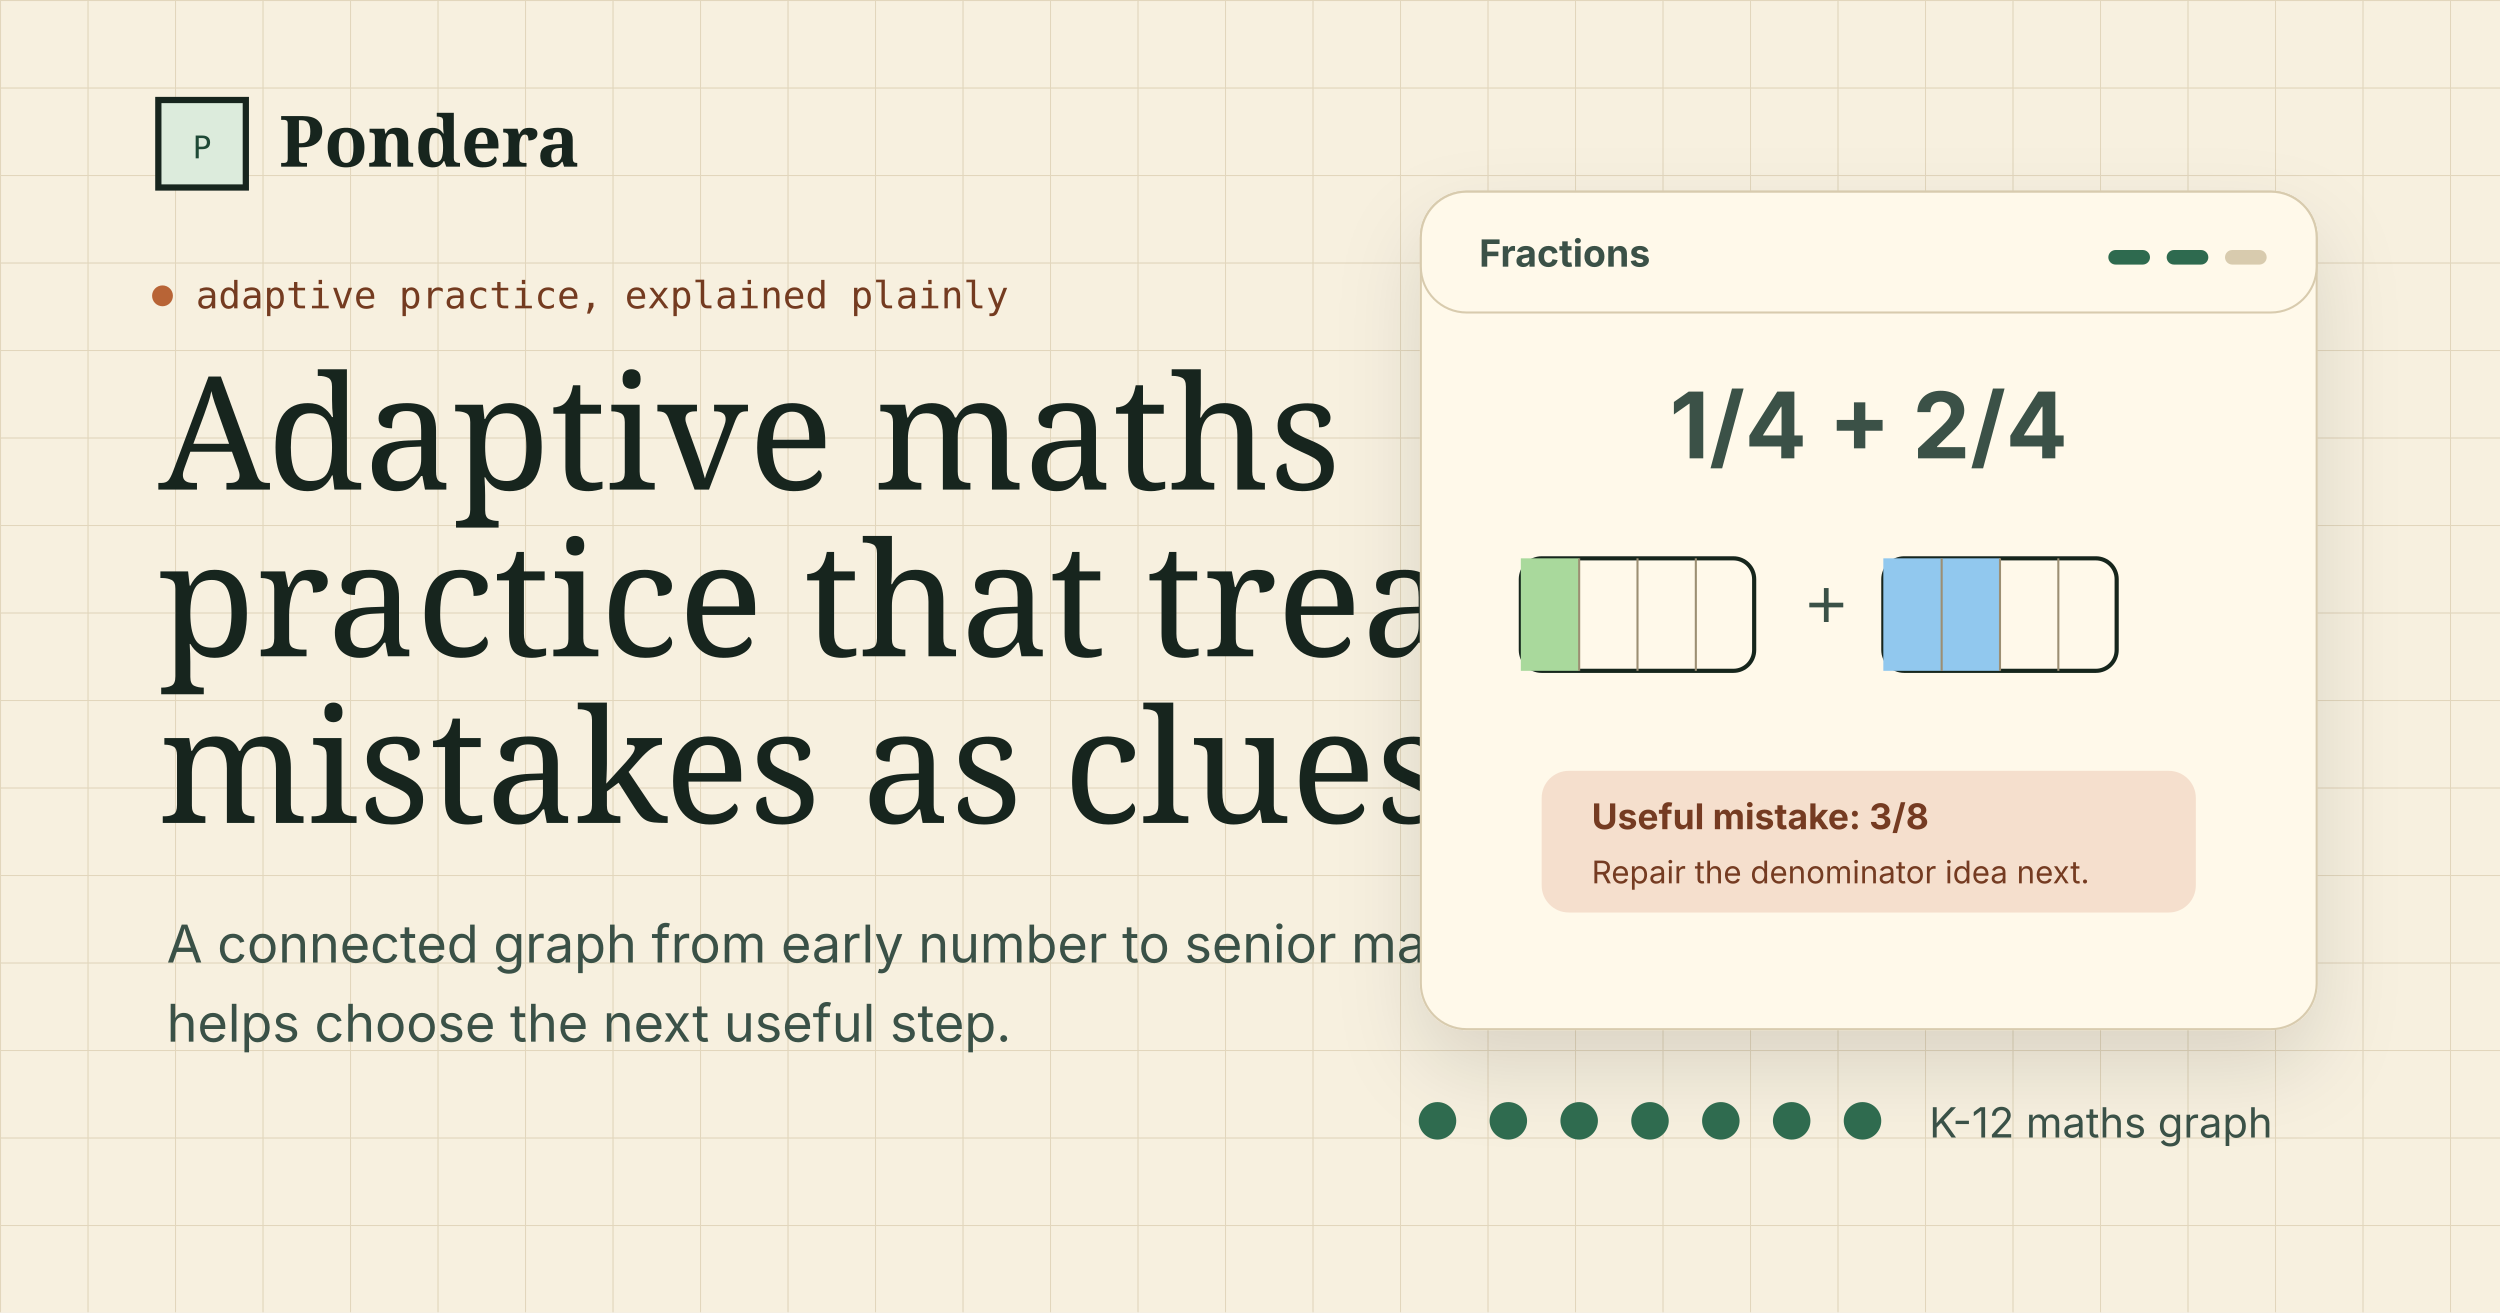
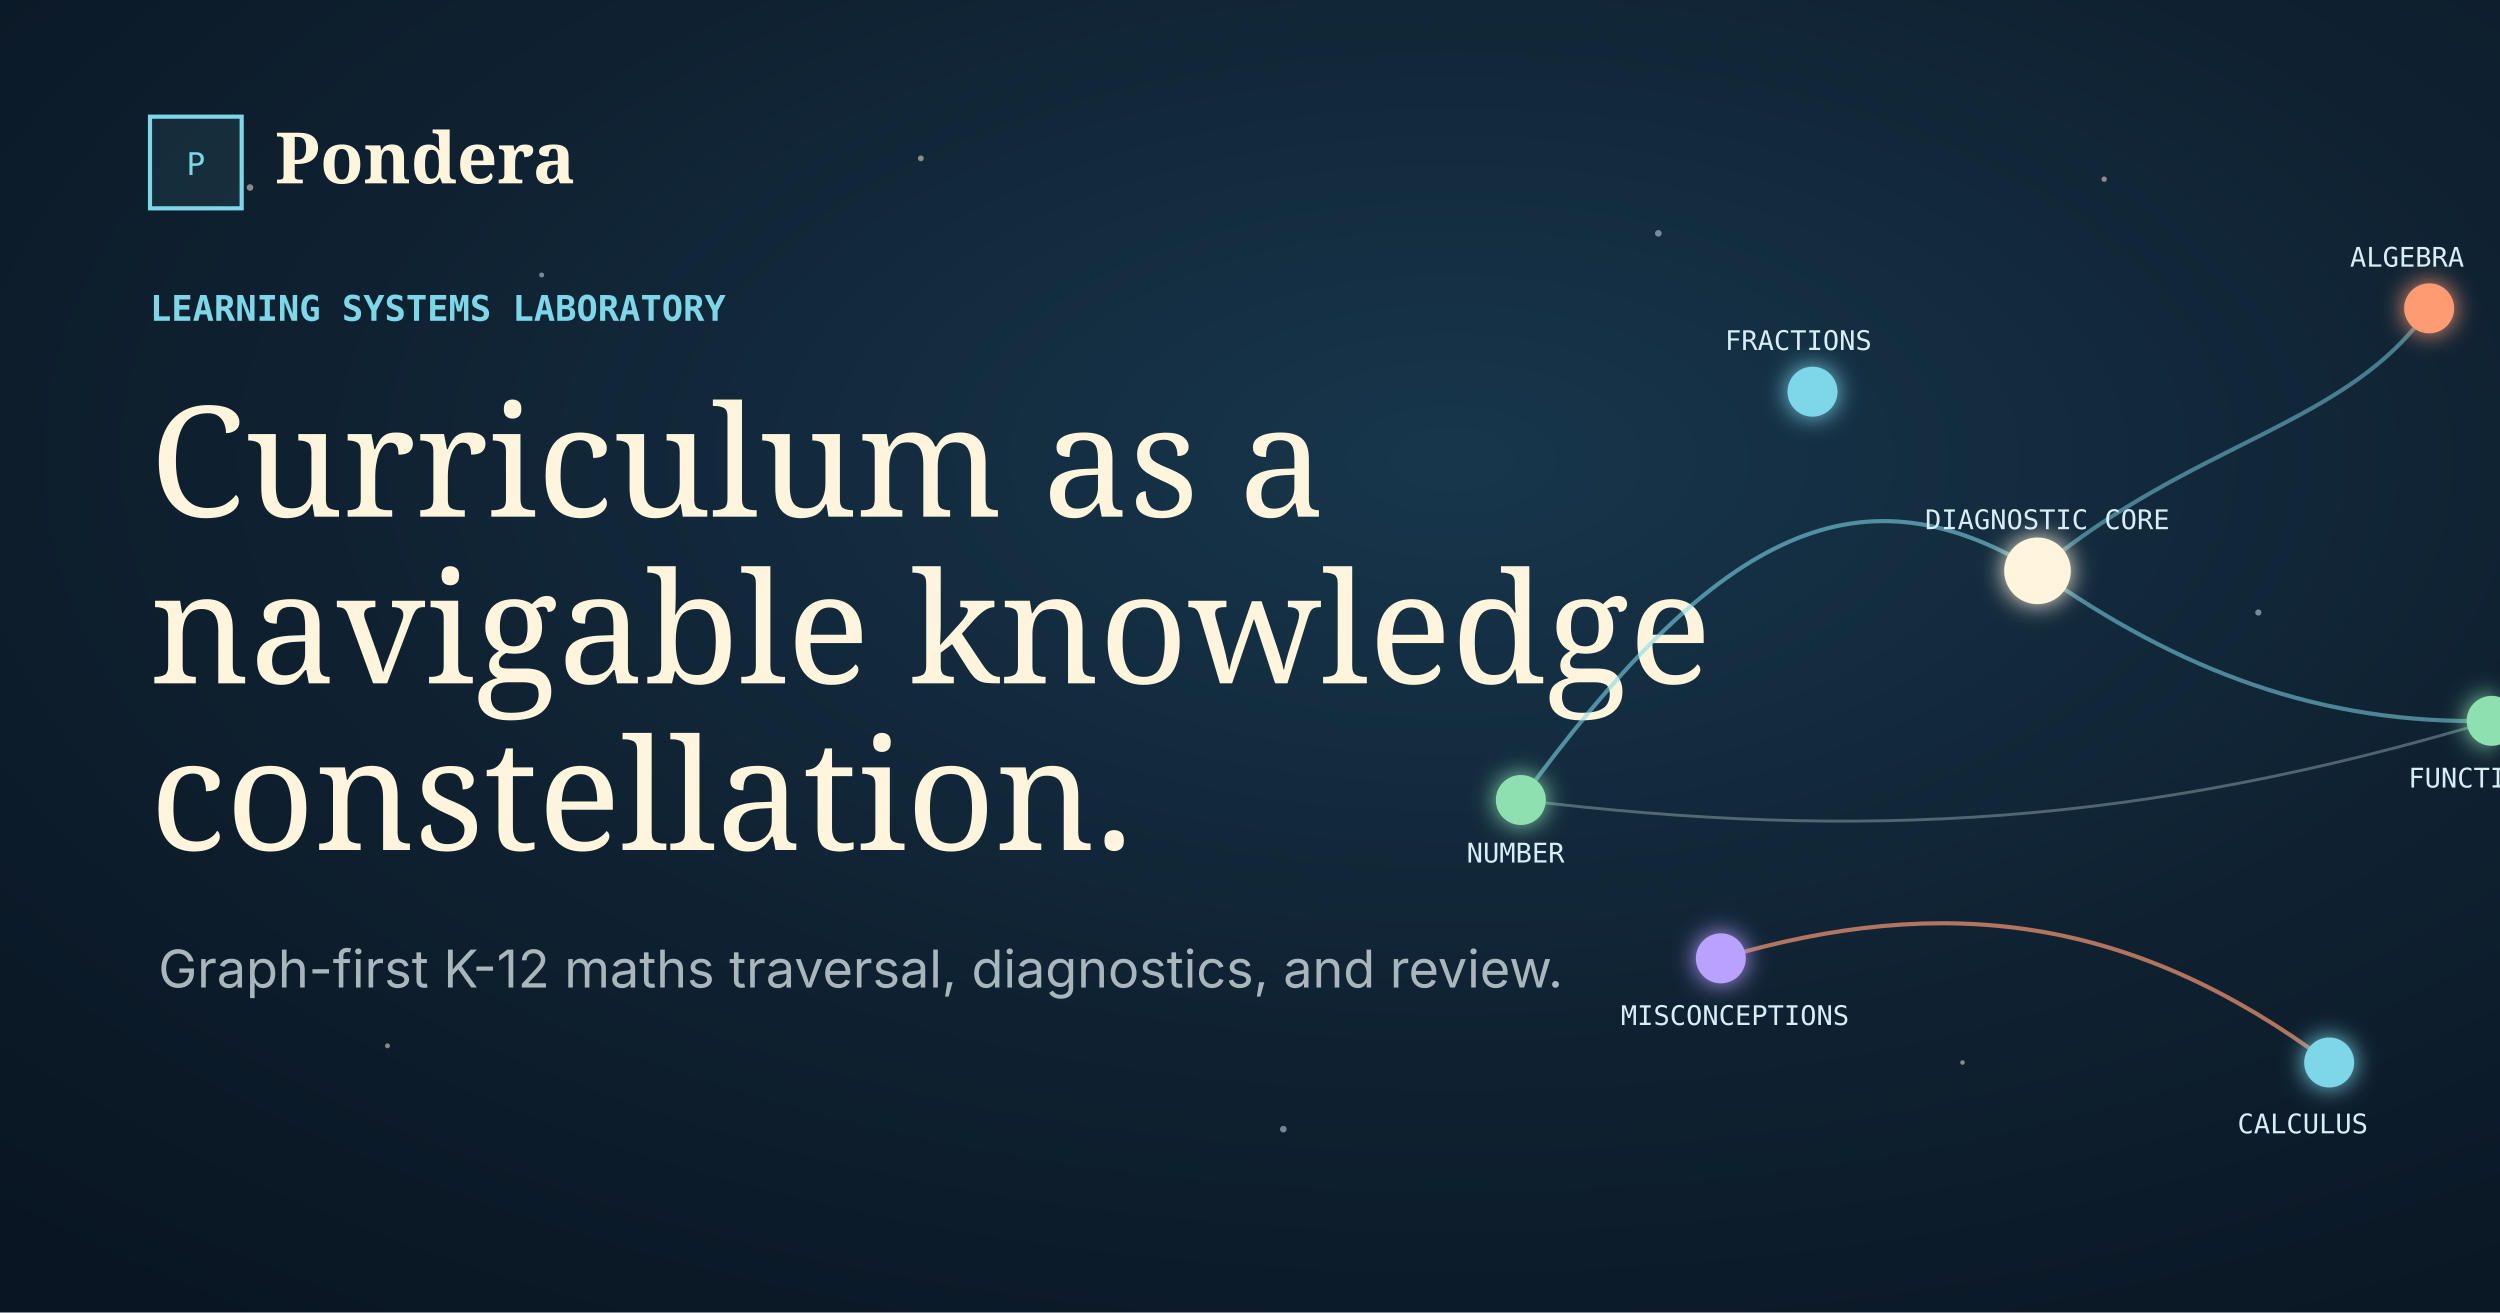
<svg xmlns="http://www.w3.org/2000/svg" width="1200" height="630" viewBox="0 0 1200 630" role="img" aria-labelledby="title desc">
  <defs>
-     <pattern id="grid" width="42" height="42" patternUnits="userSpaceOnUse">
-       <path d="M42 0H0V42" fill="none" stroke="#d8cbae" stroke-width="1" />
-     </pattern>
-     <filter id="shadow" x="-20%" y="-20%" width="140%" height="140%">
-       <feDropShadow dx="0" dy="18" stdDeviation="20" flood-color="#17251e" flood-opacity="0.12" />
+     <radialGradient id="bg" cx="58%" cy="35%" r="82%">
+       <stop offset="0" stop-color="#17364c" />
+       <stop offset="0.55" stop-color="#0f2131" />
+       <stop offset="1" stop-color="#091522" />
+     </radialGradient>
+     <filter id="glow" x="-60%" y="-60%" width="220%" height="220%">
+       <feGaussianBlur stdDeviation="6" result="blur" />
+       <feMerge>
+         <feMergeNode in="blur" />
+         <feMergeNode in="SourceGraphic" />
+       </feMerge>
    </filter>
  </defs>
-   <rect width="1200" height="630" fill="#f7f0df" />
-   <rect width="1200" height="630" fill="url(#grid)" opacity="0.7" />
-   <rect x="76" y="48" width="42" height="42" fill="#dcebdc" stroke="#17251e" stroke-width="3" />
-   <text x="97" y="76" fill="#1e4936" font-family="Consolas, monospace" font-size="15" text-anchor="middle">P</text>
-   <text x="134" y="80" fill="#17251e" font-family="Georgia, serif" font-size="34" font-weight="600">Pondera</text>
-   <circle cx="78" cy="142" r="5" fill="#b86436" />
-   <text x="94" y="148" fill="#743b20" font-family="Consolas, monospace" font-size="18">adaptive practice, explained plainly</text>
-   <text x="76" y="235" fill="#17251e" font-family="Georgia, serif" font-size="76">Adaptive maths</text>
-   <text x="76" y="315" fill="#17251e" font-family="Georgia, serif" font-size="76">practice that treats</text>
-   <text x="76" y="395" fill="#17251e" font-family="Georgia, serif" font-size="76">mistakes as clues.</text>
-   <text x="80" y="462" fill="#3a5147" font-family="Inter, Arial, sans-serif" font-size="25">A connected graph from early number to senior maths</text>
-   <text x="80" y="500" fill="#3a5147" font-family="Inter, Arial, sans-serif" font-size="25">helps choose the next useful step.</text>
-   <g transform="translate(682 92)" filter="url(#shadow)">
-     <rect width="430" height="402" rx="22" fill="#fff9ea" stroke="#d8cbae" />
-     <rect width="430" height="58" rx="22" fill="#fff9ea" stroke="#d8cbae" />
-     <text x="28" y="36" fill="#3a5147" font-family="Inter, Arial, sans-serif" font-size="18" font-weight="700">Fractions</text>
-     <rect x="330" y="28" width="20" height="7" rx="3.5" fill="#2f6b4f" />
-     <rect x="358" y="28" width="20" height="7" rx="3.5" fill="#2f6b4f" />
-     <rect x="386" y="28" width="20" height="7" rx="3.5" fill="#d8cbae" />
-     <text x="215" y="128" fill="#3a5147" font-family="Inter, Arial, sans-serif" font-size="44" font-weight="700" text-anchor="middle">1/4 + 2/4</text>
-     <g transform="translate(48 176)">
-       <rect width="112" height="54" rx="10" fill="#fff9ea" stroke="#17251e" stroke-width="2" />
-       <rect width="28" height="54" fill="#a9d99c" />
-       <path d="M28 0v54M56 0v54M84 0v54" stroke="#9c8f73" />
+   <rect width="1200" height="630" fill="url(#bg)" />
+   <g opacity="0.5">
+     <circle cx="120" cy="90" r="1.6" fill="#fff5dc" />
+     <circle cx="260" cy="132" r="1.2" fill="#d8eef7" />
+     <circle cx="442" cy="76" r="1.4" fill="#fff5dc" />
+     <circle cx="796" cy="112" r="1.6" fill="#d8eef7" />
+     <circle cx="1010" cy="86" r="1.3" fill="#fff5dc" />
+     <circle cx="1084" cy="294" r="1.5" fill="#d8eef7" />
+     <circle cx="186" cy="502" r="1.2" fill="#fff5dc" />
+     <circle cx="616" cy="542" r="1.6" fill="#d8eef7" />
+     <circle cx="942" cy="510" r="1.1" fill="#fff5dc" />
+   </g>
+   <rect x="72" y="56" width="44" height="44" fill="rgba(125,215,232,0.08)" stroke="#7dd7e8" stroke-width="2" />
+   <text x="94" y="84" fill="#7dd7e8" font-family="Consolas, monospace" font-size="15" text-anchor="middle">P</text>
+   <text x="132" y="88" fill="#fff5dc" font-family="Georgia, serif" font-size="34" font-weight="600">Pondera</text>
+   <text x="72" y="154" fill="#7dd7e8" font-family="Consolas, monospace" font-size="17" font-weight="600">LEARNING SYSTEMS LABORATORY</text>
+   <text x="72" y="248" fill="#fff5dc" font-family="Georgia, serif" font-size="74">Curriculum as a</text>
+   <text x="72" y="328" fill="#fff5dc" font-family="Georgia, serif" font-size="74">navigable knowledge</text>
+   <text x="72" y="408" fill="#fff5dc" font-family="Georgia, serif" font-size="74">constellation.</text>
+   <text x="76" y="474" fill="#a9b7bc" font-family="Inter, Arial, sans-serif" font-size="25">Graph-first K-12 maths traversal, diagnostics, and review.</text>
+   <g transform="translate(710 128)">
+     <path d="M20 256 C112 130 180 92 268 146" fill="none" stroke="#7dd7e8" stroke-width="2" opacity="0.58" />
+     <path d="M268 146 C342 84 418 76 456 20" fill="none" stroke="#7dd7e8" stroke-width="2" opacity="0.5" />
+     <path d="M268 146 C336 194 404 220 486 218" fill="none" stroke="#7dd7e8" stroke-width="2" opacity="0.55" />
+     <path d="M116 332 C224 300 314 312 408 382" fill="none" stroke="#ff9b73" stroke-width="2" opacity="0.68" />
+     <path d="M20 256 C184 276 318 268 486 218" fill="none" stroke="#d8eef7" stroke-width="1.4" opacity="0.32" />
+     <g filter="url(#glow)">
+       <circle cx="20" cy="256" r="12" fill="#8ee0b0" />
+       <circle cx="160" cy="60" r="12" fill="#7dd7e8" />
+       <circle cx="268" cy="146" r="16" fill="#fff5dc" />
+       <circle cx="456" cy="20" r="12" fill="#ff9b73" />
+       <circle cx="486" cy="218" r="12" fill="#8ee0b0" />
+       <circle cx="116" cy="332" r="12" fill="#b9a1ff" />
+       <circle cx="408" cy="382" r="12" fill="#7dd7e8" />
    </g>
-     <text x="184" y="212" fill="#3a5147" font-family="Georgia, serif" font-size="38">+</text>
-     <g transform="translate(222 176)">
-       <rect width="112" height="54" rx="10" fill="#fff9ea" stroke="#17251e" stroke-width="2" />
-       <rect width="56" height="54" fill="#91c8ee" />
-       <path d="M28 0v54M56 0v54M84 0v54" stroke="#9c8f73" />
-     </g>
-     <rect x="58" y="278" width="314" height="68" rx="13" fill="#f5dfcd" />
-     <text x="82" y="306" fill="#743b20" font-family="Inter, Arial, sans-serif" font-size="17" font-weight="700">Useful mistake: 3/8</text>
-     <text x="82" y="332" fill="#743b20" font-family="Inter, Arial, sans-serif" font-size="15">Repair the denominator idea next.</text>
-   </g>
-   <g transform="translate(690 538)">
-     <circle cx="0" cy="0" r="9" fill="#2f6b4f" />
-     <circle cx="34" cy="0" r="9" fill="#2f6b4f" />
-     <circle cx="68" cy="0" r="9" fill="#2f6b4f" />
-     <circle cx="102" cy="0" r="9" fill="#2f6b4f" />
-     <circle cx="136" cy="0" r="9" fill="#2f6b4f" />
-     <circle cx="170" cy="0" r="9" fill="#2f6b4f" />
-     <circle cx="204" cy="0" r="9" fill="#2f6b4f" />
-     <text x="236" y="8" fill="#3a5147" font-family="Inter, Arial, sans-serif" font-size="20">K-12 maths graph</text>
+     <text x="-6" y="286" fill="#d8eef7" font-family="Consolas, monospace" font-size="13">NUMBER</text>
+     <text x="118" y="40" fill="#d8eef7" font-family="Consolas, monospace" font-size="13">FRACTIONS</text>
+     <text x="214" y="126" fill="#d8eef7" font-family="Consolas, monospace" font-size="13">DIAGNOSTIC CORE</text>
+     <text x="418" y="0" fill="#d8eef7" font-family="Consolas, monospace" font-size="13">ALGEBRA</text>
+     <text x="446" y="250" fill="#d8eef7" font-family="Consolas, monospace" font-size="13">FUNCTIONS</text>
+     <text x="68" y="364" fill="#d8eef7" font-family="Consolas, monospace" font-size="13">MISCONCEPTIONS</text>
+     <text x="364" y="416" fill="#d8eef7" font-family="Consolas, monospace" font-size="13">CALCULUS</text>
  </g>
</svg>
